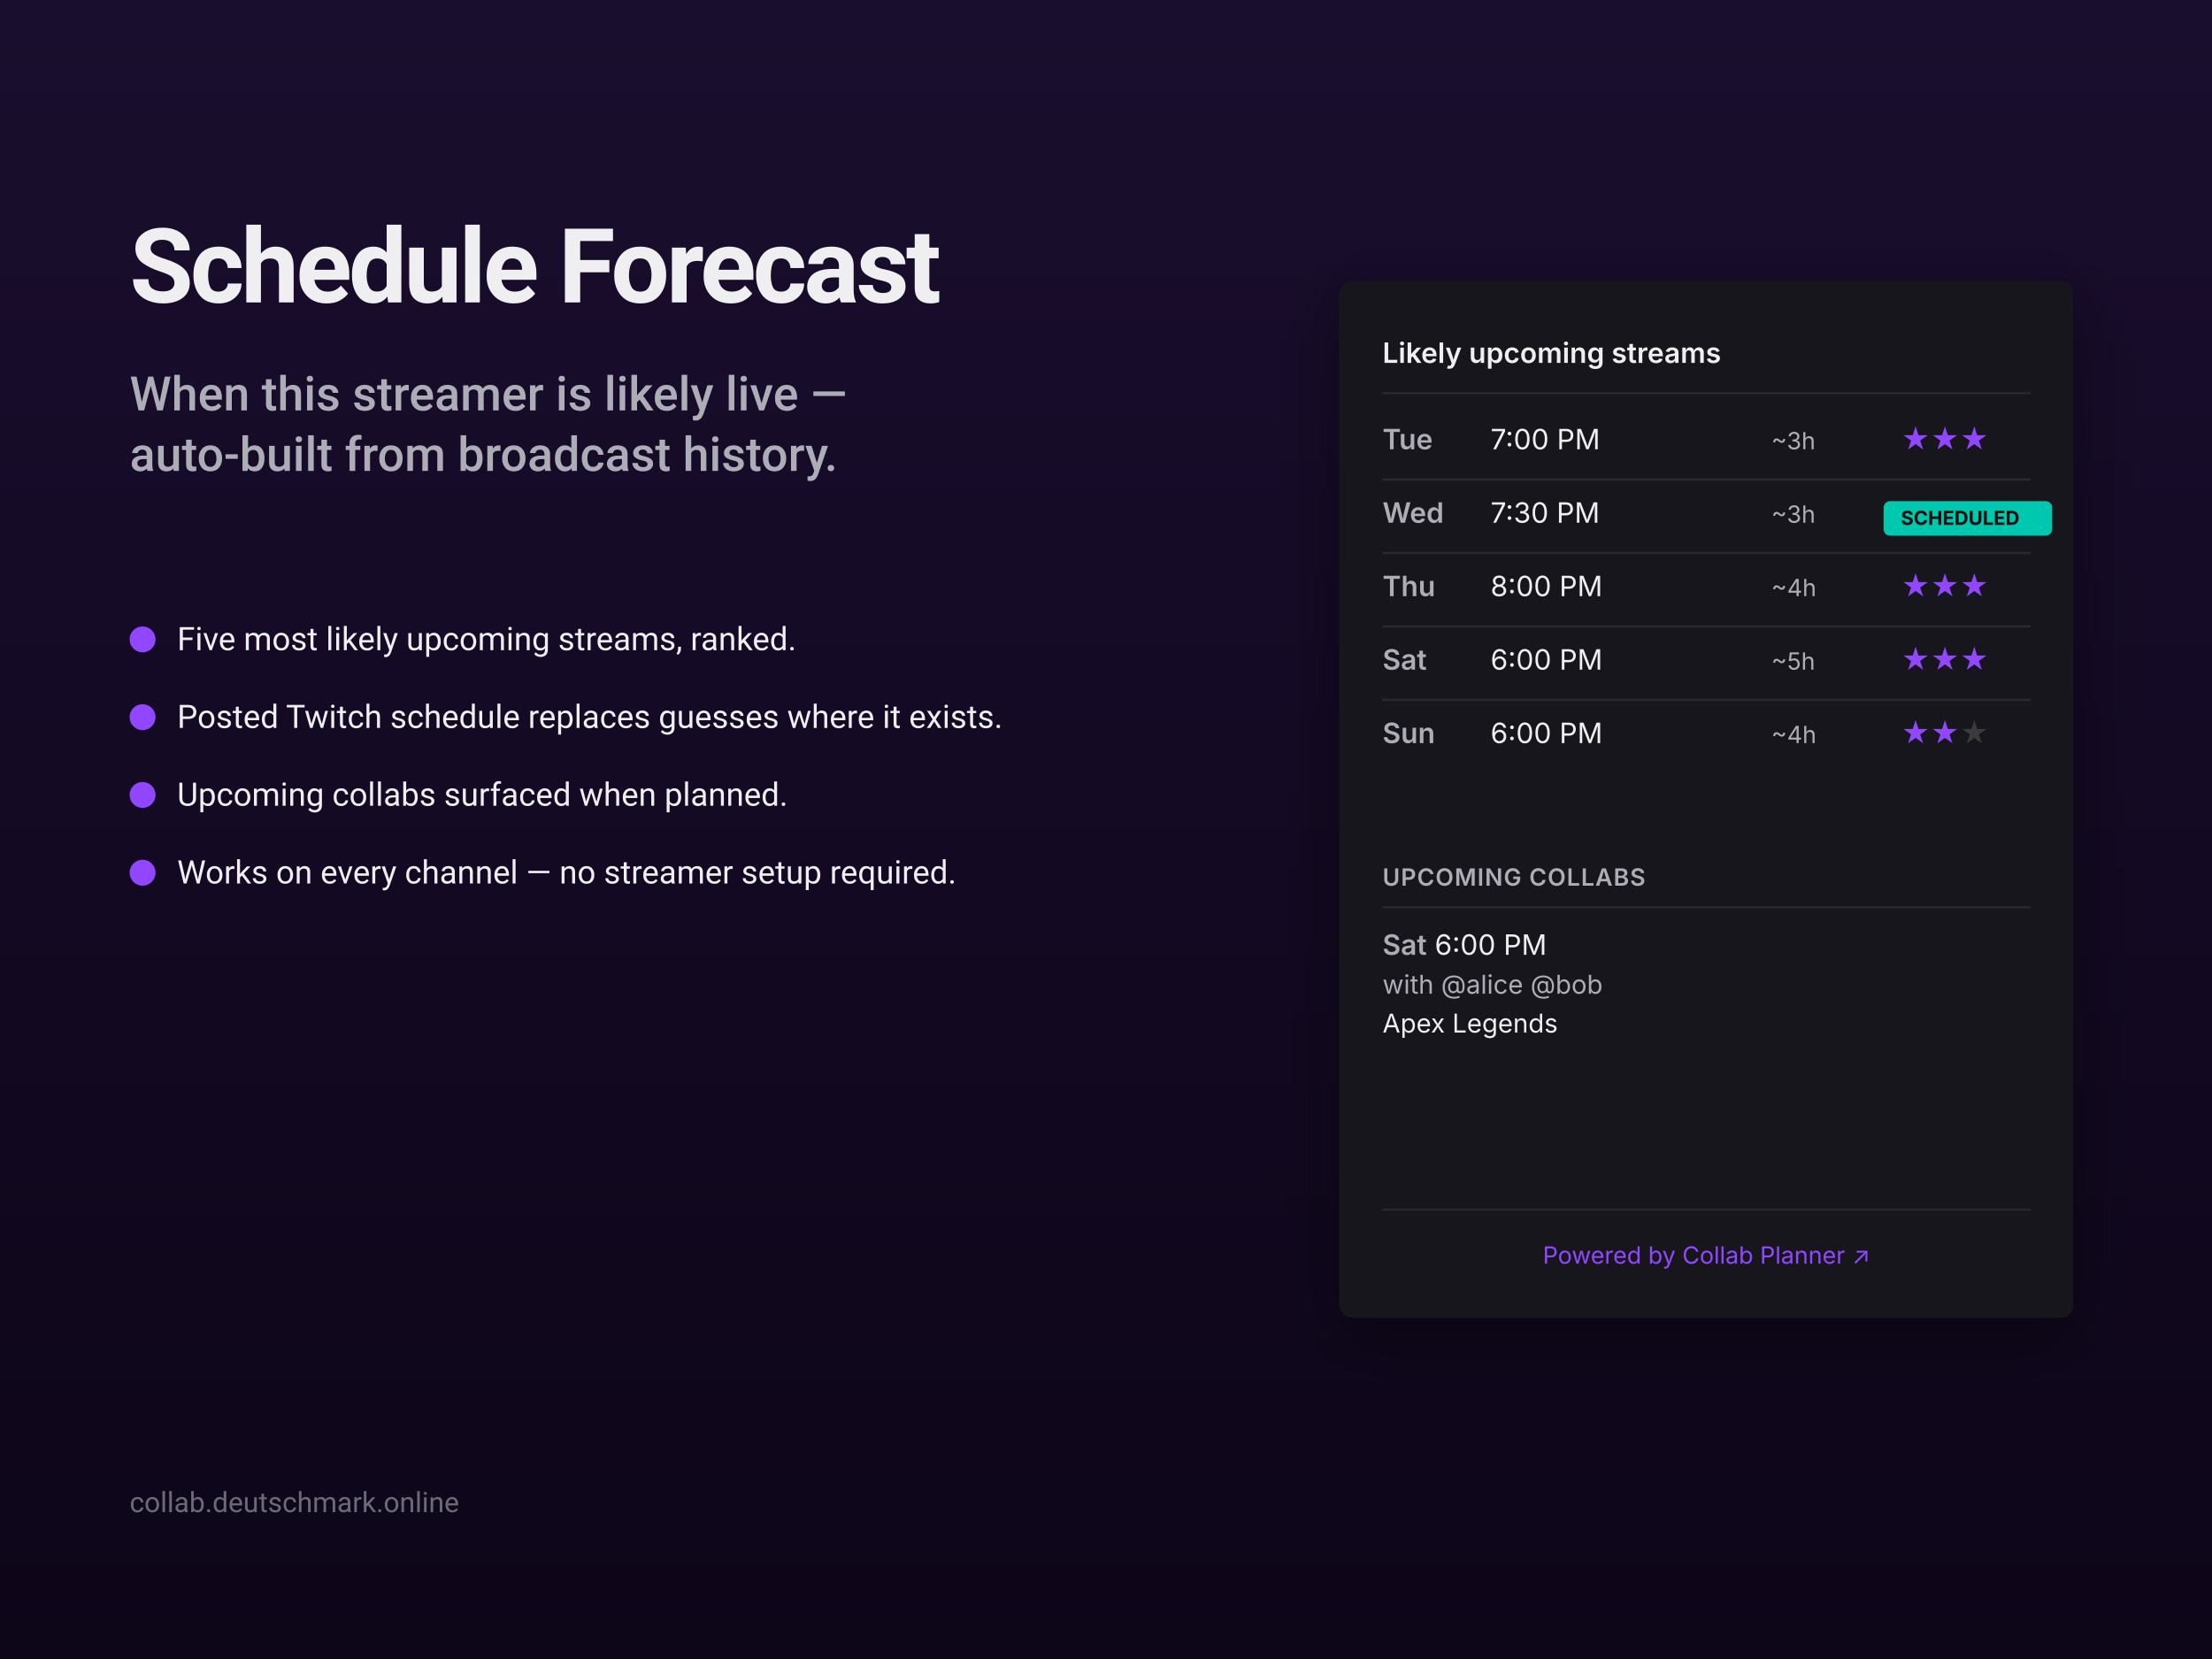
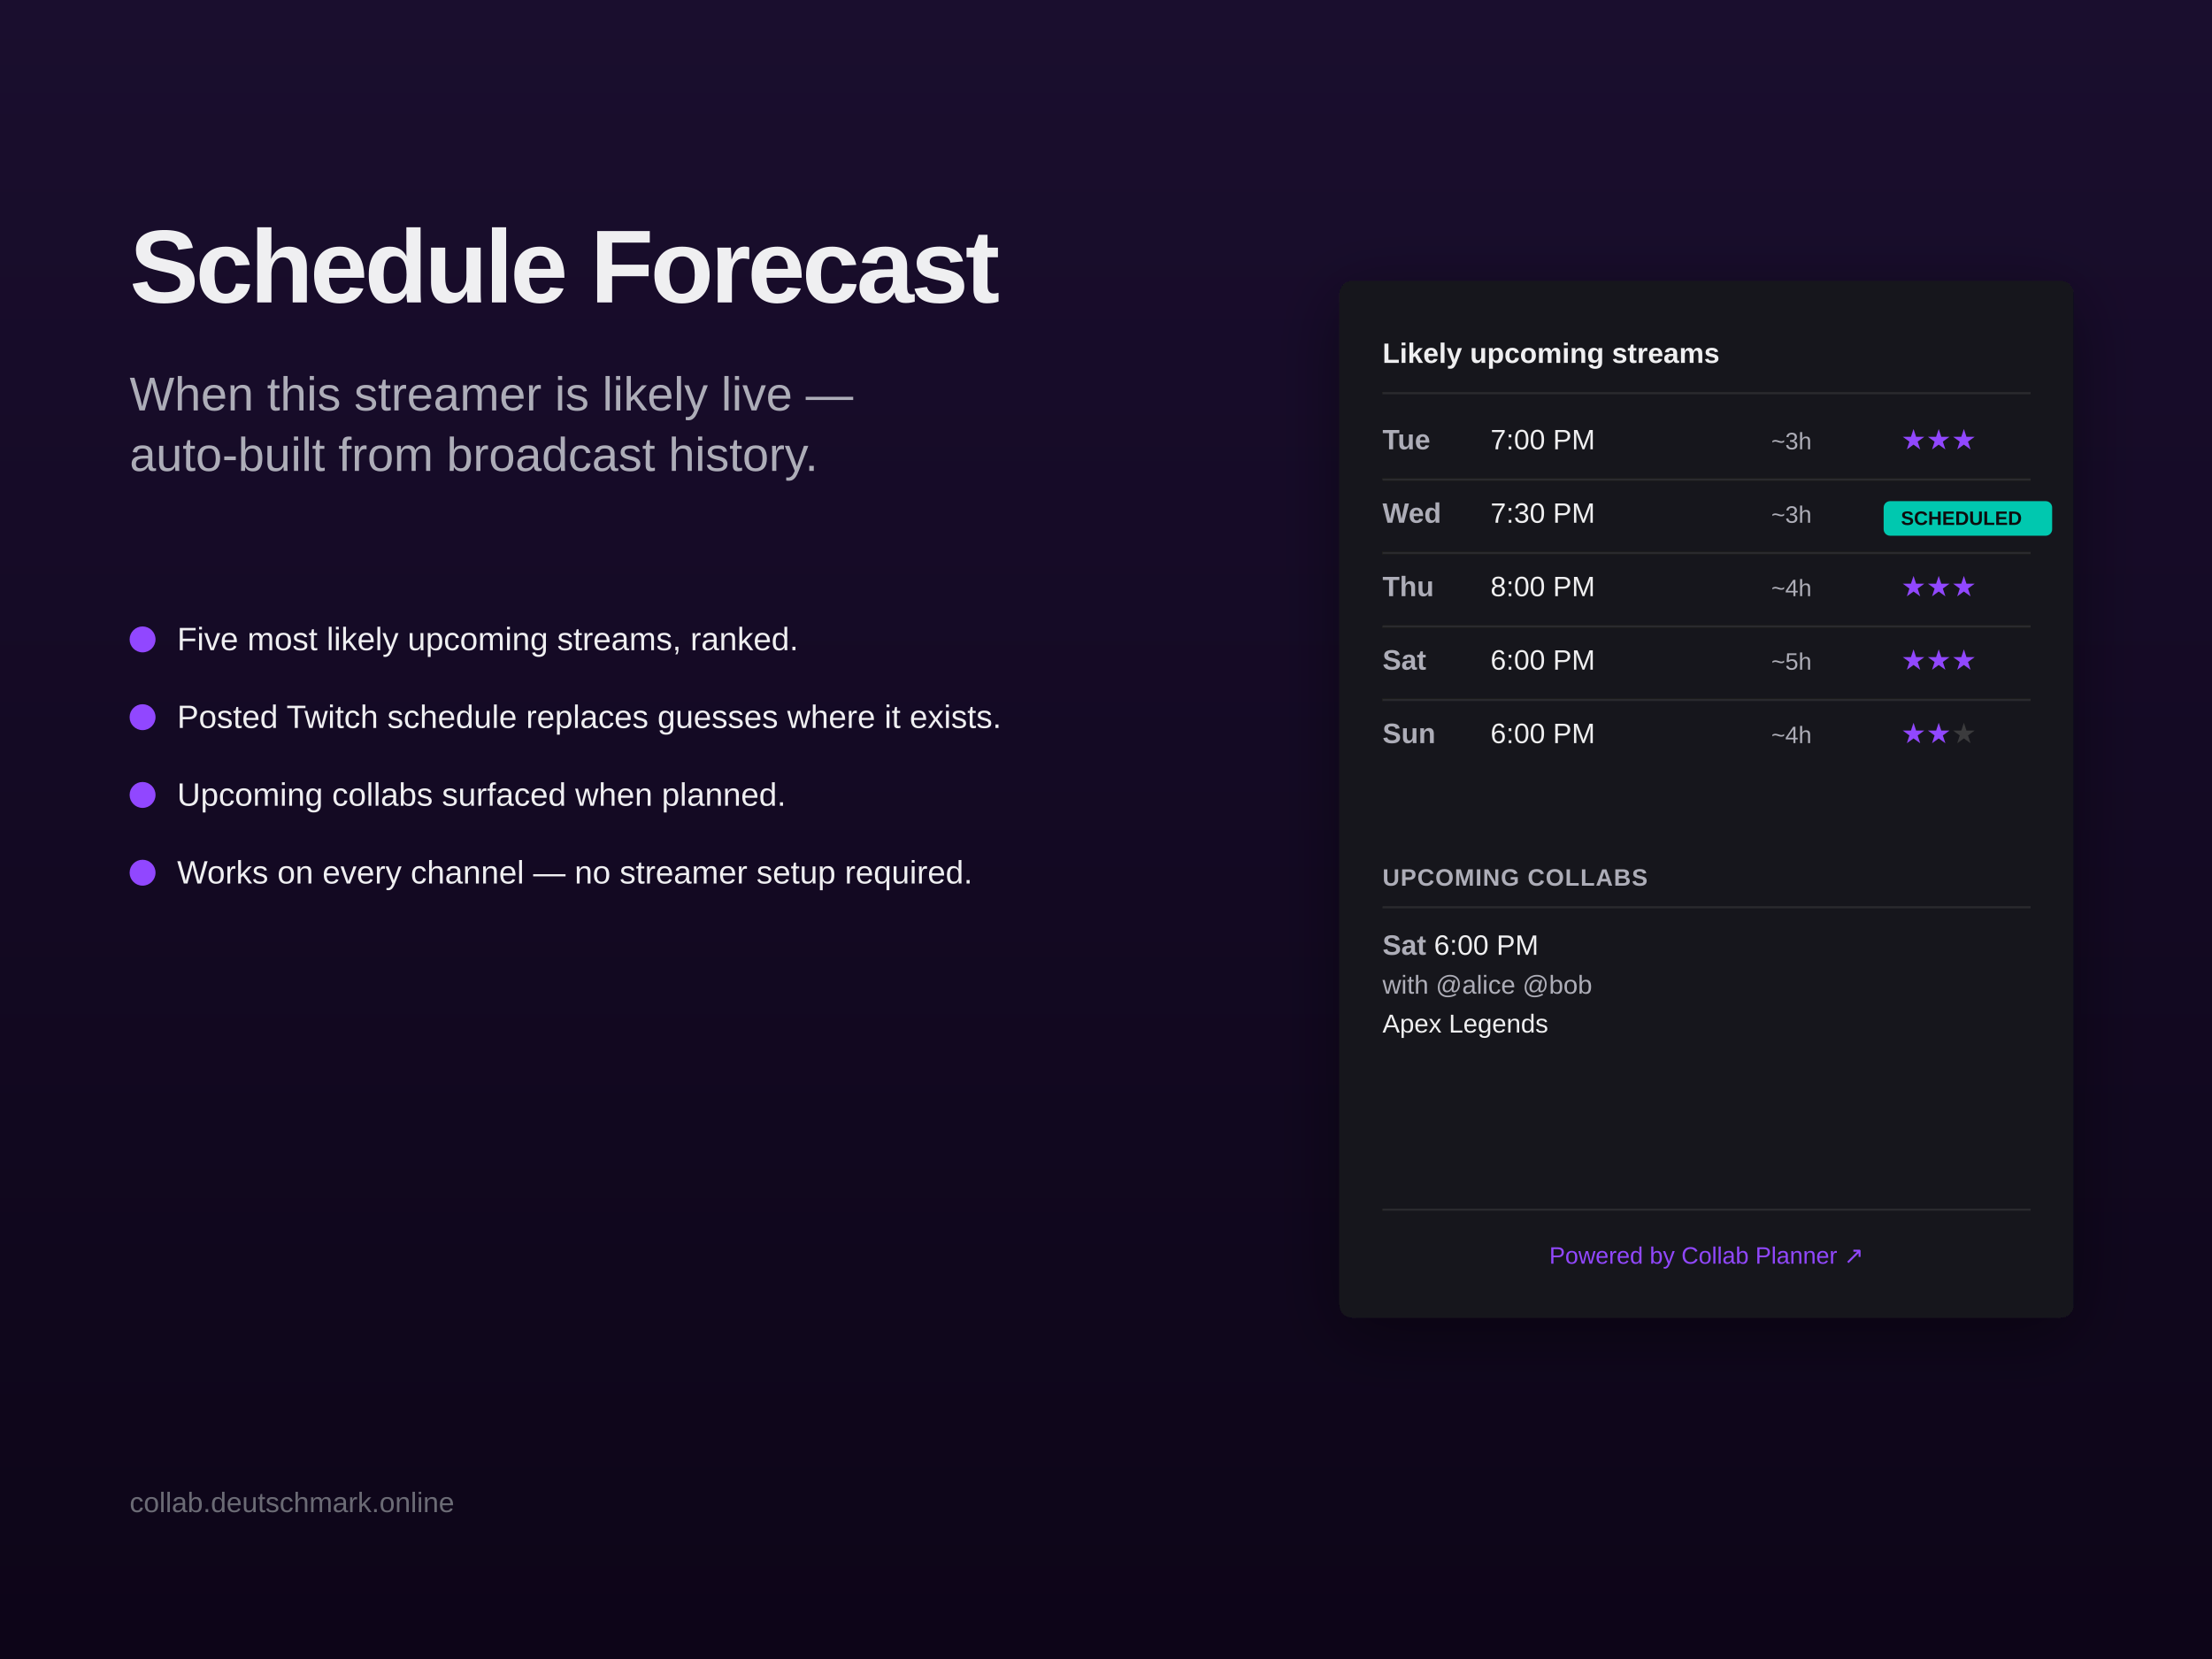
<svg xmlns="http://www.w3.org/2000/svg" width="1024" height="768" viewBox="0 0 1024 768">
  <defs>
    <linearGradient id="page" x1="0" y1="0" x2="0" y2="1">
      <stop offset="0%" stop-color="#1a0e2e" />
      <stop offset="100%" stop-color="#0d0518" />
    </linearGradient>
    <filter id="panel-shadow" x="-10%" y="-10%" width="120%" height="120%">
      <feDropShadow dx="0" dy="8" stdDeviation="16" flood-color="#000" flood-opacity="0.4" />
    </filter>
  </defs>
  <rect width="1024" height="768" fill="url(#page)" />
-   <g font-family="-apple-system, BlinkMacSystemFont, 'Segoe UI', Roboto, sans-serif" fill="#efeff1">
+   <g font-family="Segoe UI, Arial, sans-serif" fill="#efeff1">
    <text x="60" y="140" font-size="48" font-weight="700" letter-spacing="-1.5">Schedule Forecast</text>
    <text x="60" y="190" font-size="22" font-weight="500" fill="#adadb8">When this streamer is likely live —</text>
    <text x="60" y="218" font-size="22" font-weight="500" fill="#adadb8">auto-built from broadcast history.</text>
    <g font-size="15" fill="#efeff1">
      <g transform="translate(60, 290)">
        <circle cx="6" cy="6" r="6" fill="#9147ff" />
        <text x="22" y="11">Five most likely upcoming streams, ranked.</text>
      </g>
      <g transform="translate(60, 326)">
        <circle cx="6" cy="6" r="6" fill="#9147ff" />
        <text x="22" y="11">Posted Twitch schedule replaces guesses where it exists.</text>
      </g>
      <g transform="translate(60, 362)">
        <circle cx="6" cy="6" r="6" fill="#9147ff" />
        <text x="22" y="11">Upcoming collabs surfaced when planned.</text>
      </g>
      <g transform="translate(60, 398)">
        <circle cx="6" cy="6" r="6" fill="#9147ff" />
        <text x="22" y="11">Works on every channel — no streamer setup required.</text>
      </g>
    </g>
    <text x="60" y="700" font-size="13" fill="#6b6b75">collab.deutschmark.online</text>
  </g>
  <g transform="translate(620, 130)" filter="url(#panel-shadow)">
    <rect width="340" height="480" rx="6" fill="#18181b" />
-     <text x="20" y="38" font-family="-apple-system, sans-serif" font-size="13" font-weight="600" fill="#efeff1">Likely upcoming streams</text>
+     <text x="20" y="38" font-family="Segoe UI, Arial, sans-serif" font-size="13" font-weight="600" fill="#efeff1">Likely upcoming streams</text>
    <line x1="20" y1="52" x2="320" y2="52" stroke="#2a2a2e" stroke-width="1" />
-     <g font-family="-apple-system, sans-serif" font-size="13" fill="#efeff1">
+     <g font-family="Segoe UI, Arial, sans-serif" font-size="13" fill="#efeff1">
      <g transform="translate(20, 78)">
        <text fill="#adadb8" font-weight="600">Tue</text>
        <text x="50">7:00 PM</text>
        <text x="180" fill="#adadb8" font-size="11">~3h</text>
        <text x="240" fill="#9147ff">★★★</text>
      </g>
      <line x1="20" y1="92" x2="320" y2="92" stroke="#2a2a2e" />
      <g transform="translate(20, 112)">
        <text fill="#adadb8" font-weight="600">Wed</text>
        <text x="50">7:30 PM</text>
        <text x="180" fill="#adadb8" font-size="11">~3h</text>
        <rect x="232" y="-10" width="78" height="16" rx="3" fill="#00c8af" />
        <text x="240" y="1" fill="#0e0e10" font-size="9" font-weight="700">SCHEDULED</text>
      </g>
      <line x1="20" y1="126" x2="320" y2="126" stroke="#2a2a2e" />
      <g transform="translate(20, 146)">
        <text fill="#adadb8" font-weight="600">Thu</text>
        <text x="50">8:00 PM</text>
        <text x="180" fill="#adadb8" font-size="11">~4h</text>
        <text x="240" fill="#9147ff">★★★</text>
      </g>
      <line x1="20" y1="160" x2="320" y2="160" stroke="#2a2a2e" />
      <g transform="translate(20, 180)">
        <text fill="#adadb8" font-weight="600">Sat</text>
        <text x="50">6:00 PM</text>
        <text x="180" fill="#adadb8" font-size="11">~5h</text>
        <text x="240" fill="#9147ff">★★★</text>
      </g>
      <line x1="20" y1="194" x2="320" y2="194" stroke="#2a2a2e" />
      <g transform="translate(20, 214)">
        <text fill="#adadb8" font-weight="600">Sun</text>
        <text x="50">6:00 PM</text>
        <text x="180" fill="#adadb8" font-size="11">~4h</text>
        <text x="240" fill="#9147ff">★★<tspan fill="#3a3a3d">★</tspan>
        </text>
      </g>
    </g>
-     <text x="20" y="280" font-family="-apple-system, sans-serif" font-size="11" font-weight="600" fill="#adadb8" letter-spacing="0.4">UPCOMING COLLABS</text>
+     <text x="20" y="280" font-family="Segoe UI, Arial, sans-serif" font-size="11" font-weight="600" fill="#adadb8" letter-spacing="0.4">UPCOMING COLLABS</text>
    <line x1="20" y1="290" x2="320" y2="290" stroke="#2a2a2e" />
-     <g transform="translate(20, 312)" font-family="-apple-system, sans-serif" fill="#efeff1">
+     <g transform="translate(20, 312)" font-family="Segoe UI, Arial, sans-serif" fill="#efeff1">
      <text font-size="13">
        <tspan fill="#adadb8" font-weight="600">Sat</tspan>
        <tspan>6:00 PM</tspan>
      </text>
      <text x="0" y="18" font-size="12" fill="#adadb8">with @alice @bob</text>
      <text x="0" y="36" font-size="12">Apex Legends</text>
    </g>
    <line x1="20" y1="430" x2="320" y2="430" stroke="#2a2a2e" />
-     <text x="170" y="455" text-anchor="middle" font-family="-apple-system, sans-serif" font-size="11" fill="#9147ff">Powered by Collab Planner ↗</text>
+     <text x="170" y="455" text-anchor="middle" font-family="Segoe UI, Arial, sans-serif" font-size="11" fill="#9147ff">Powered by Collab Planner ↗</text>
  </g>
</svg>
